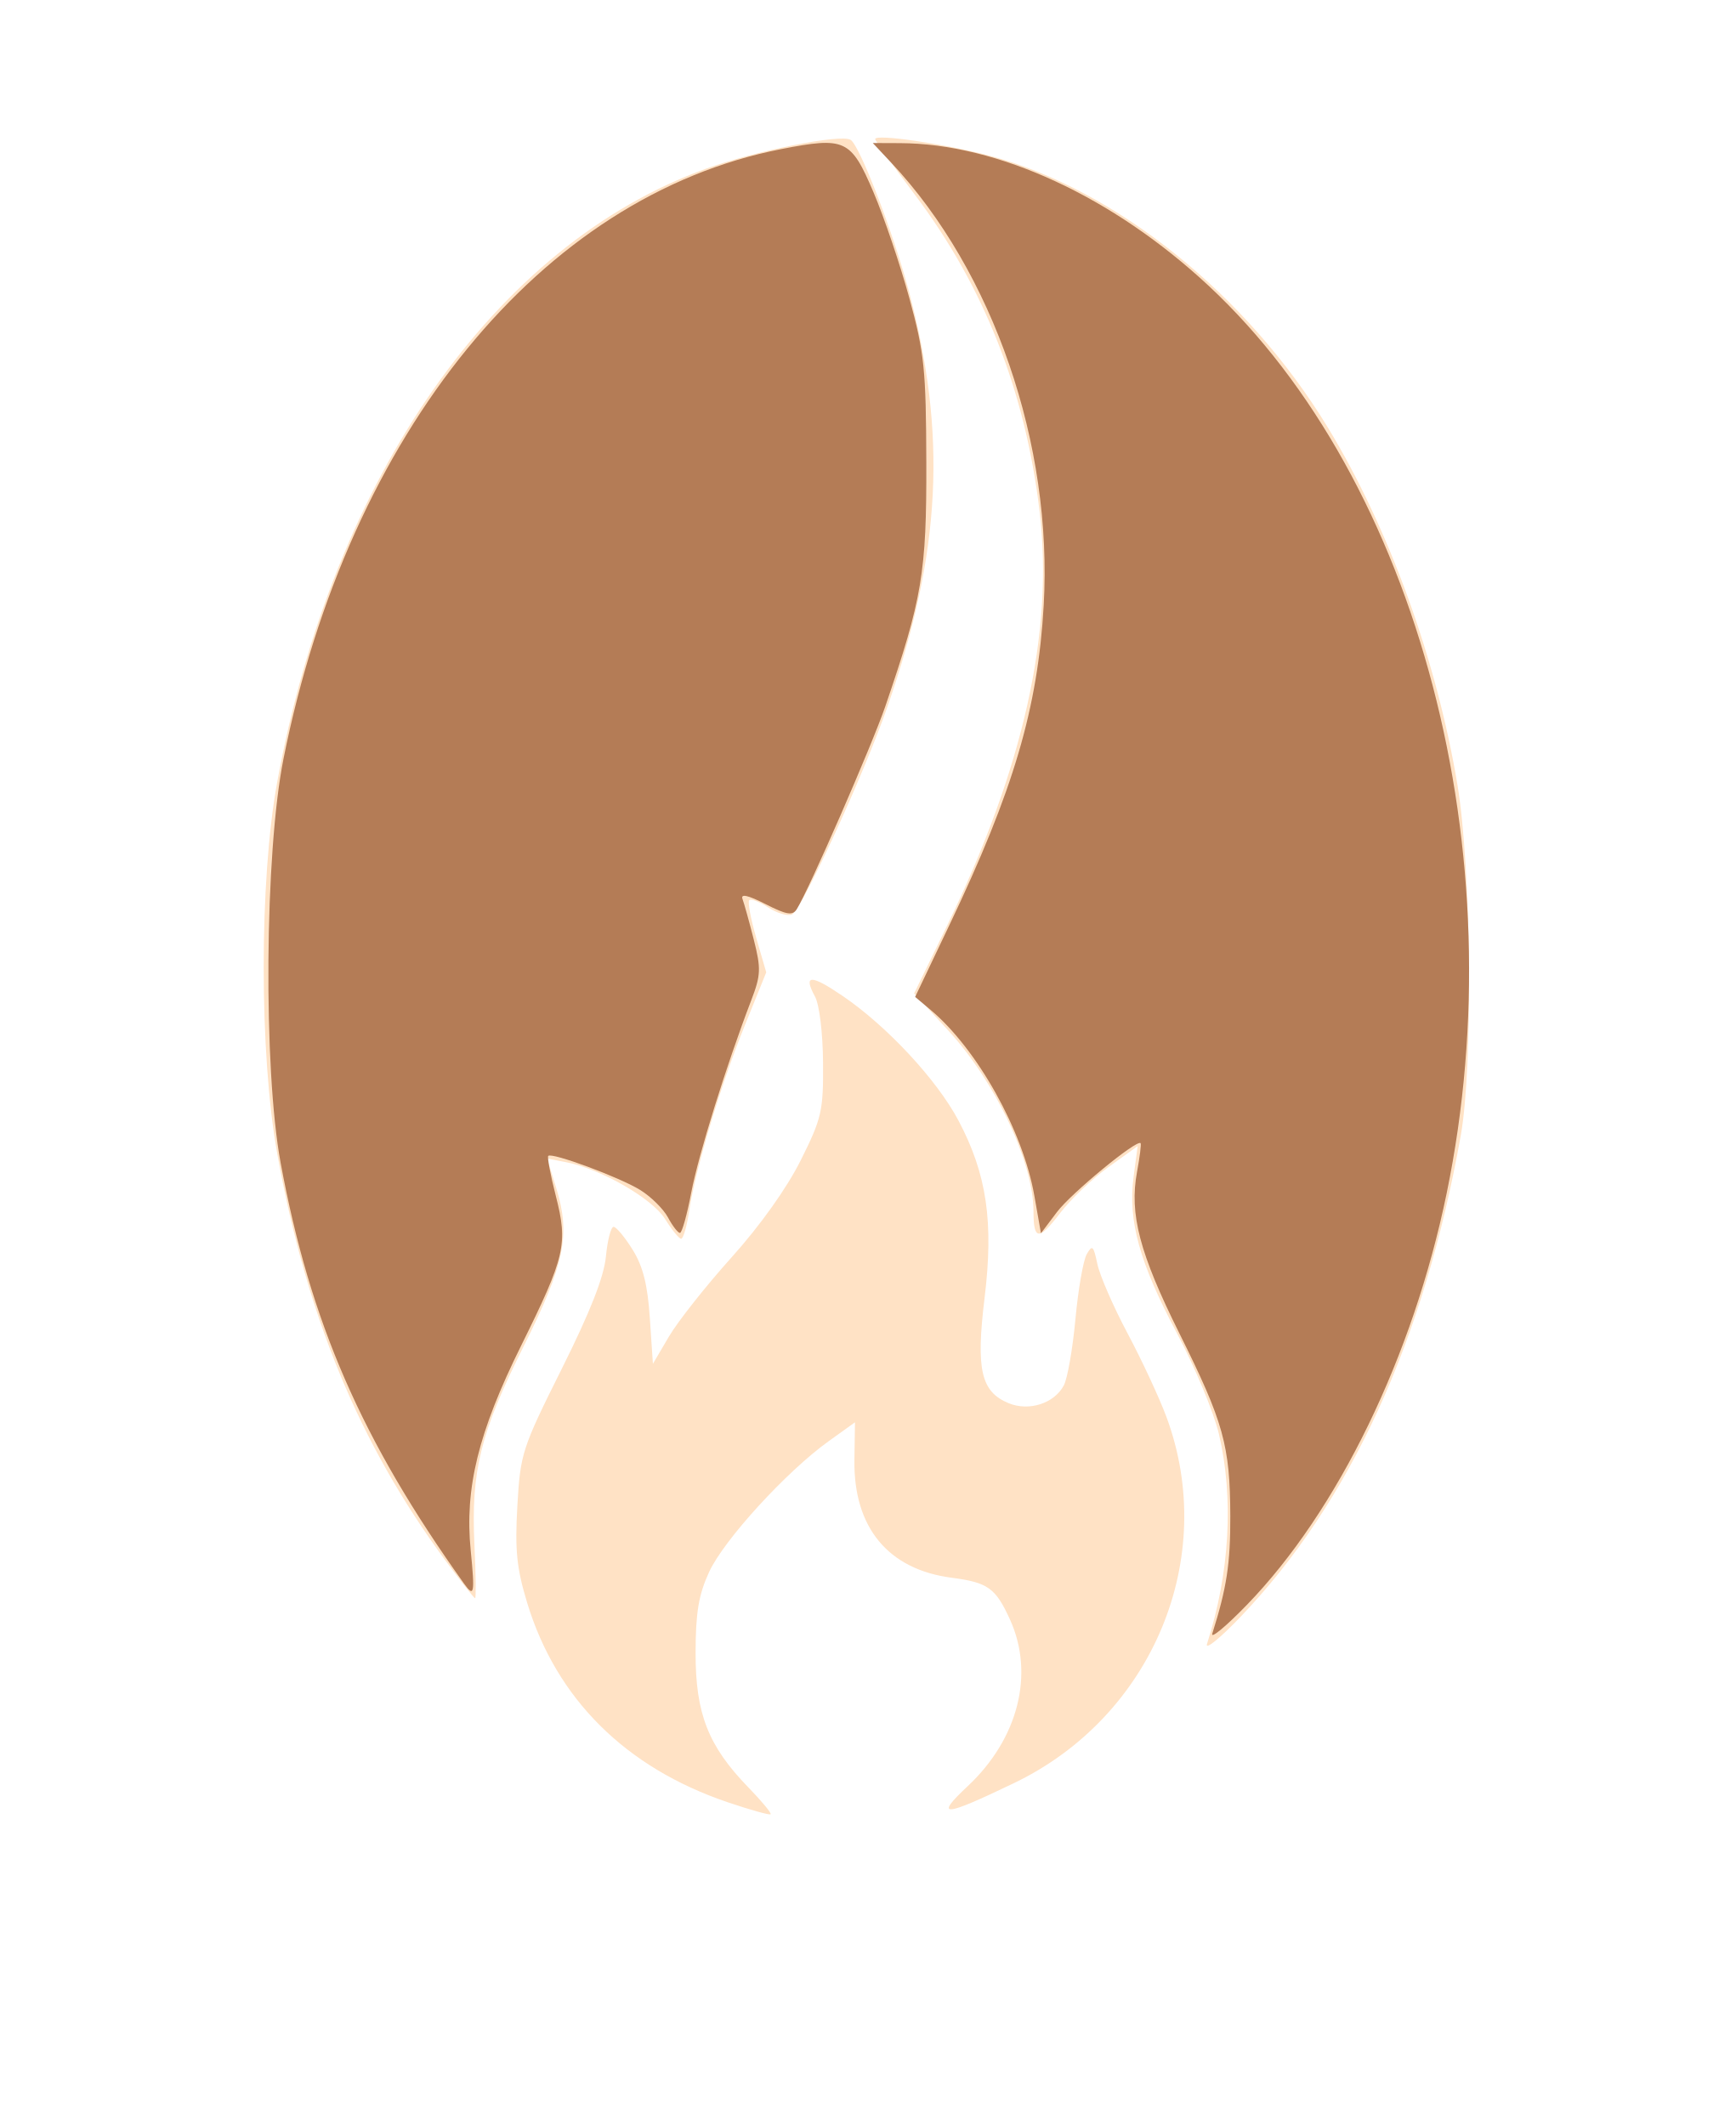
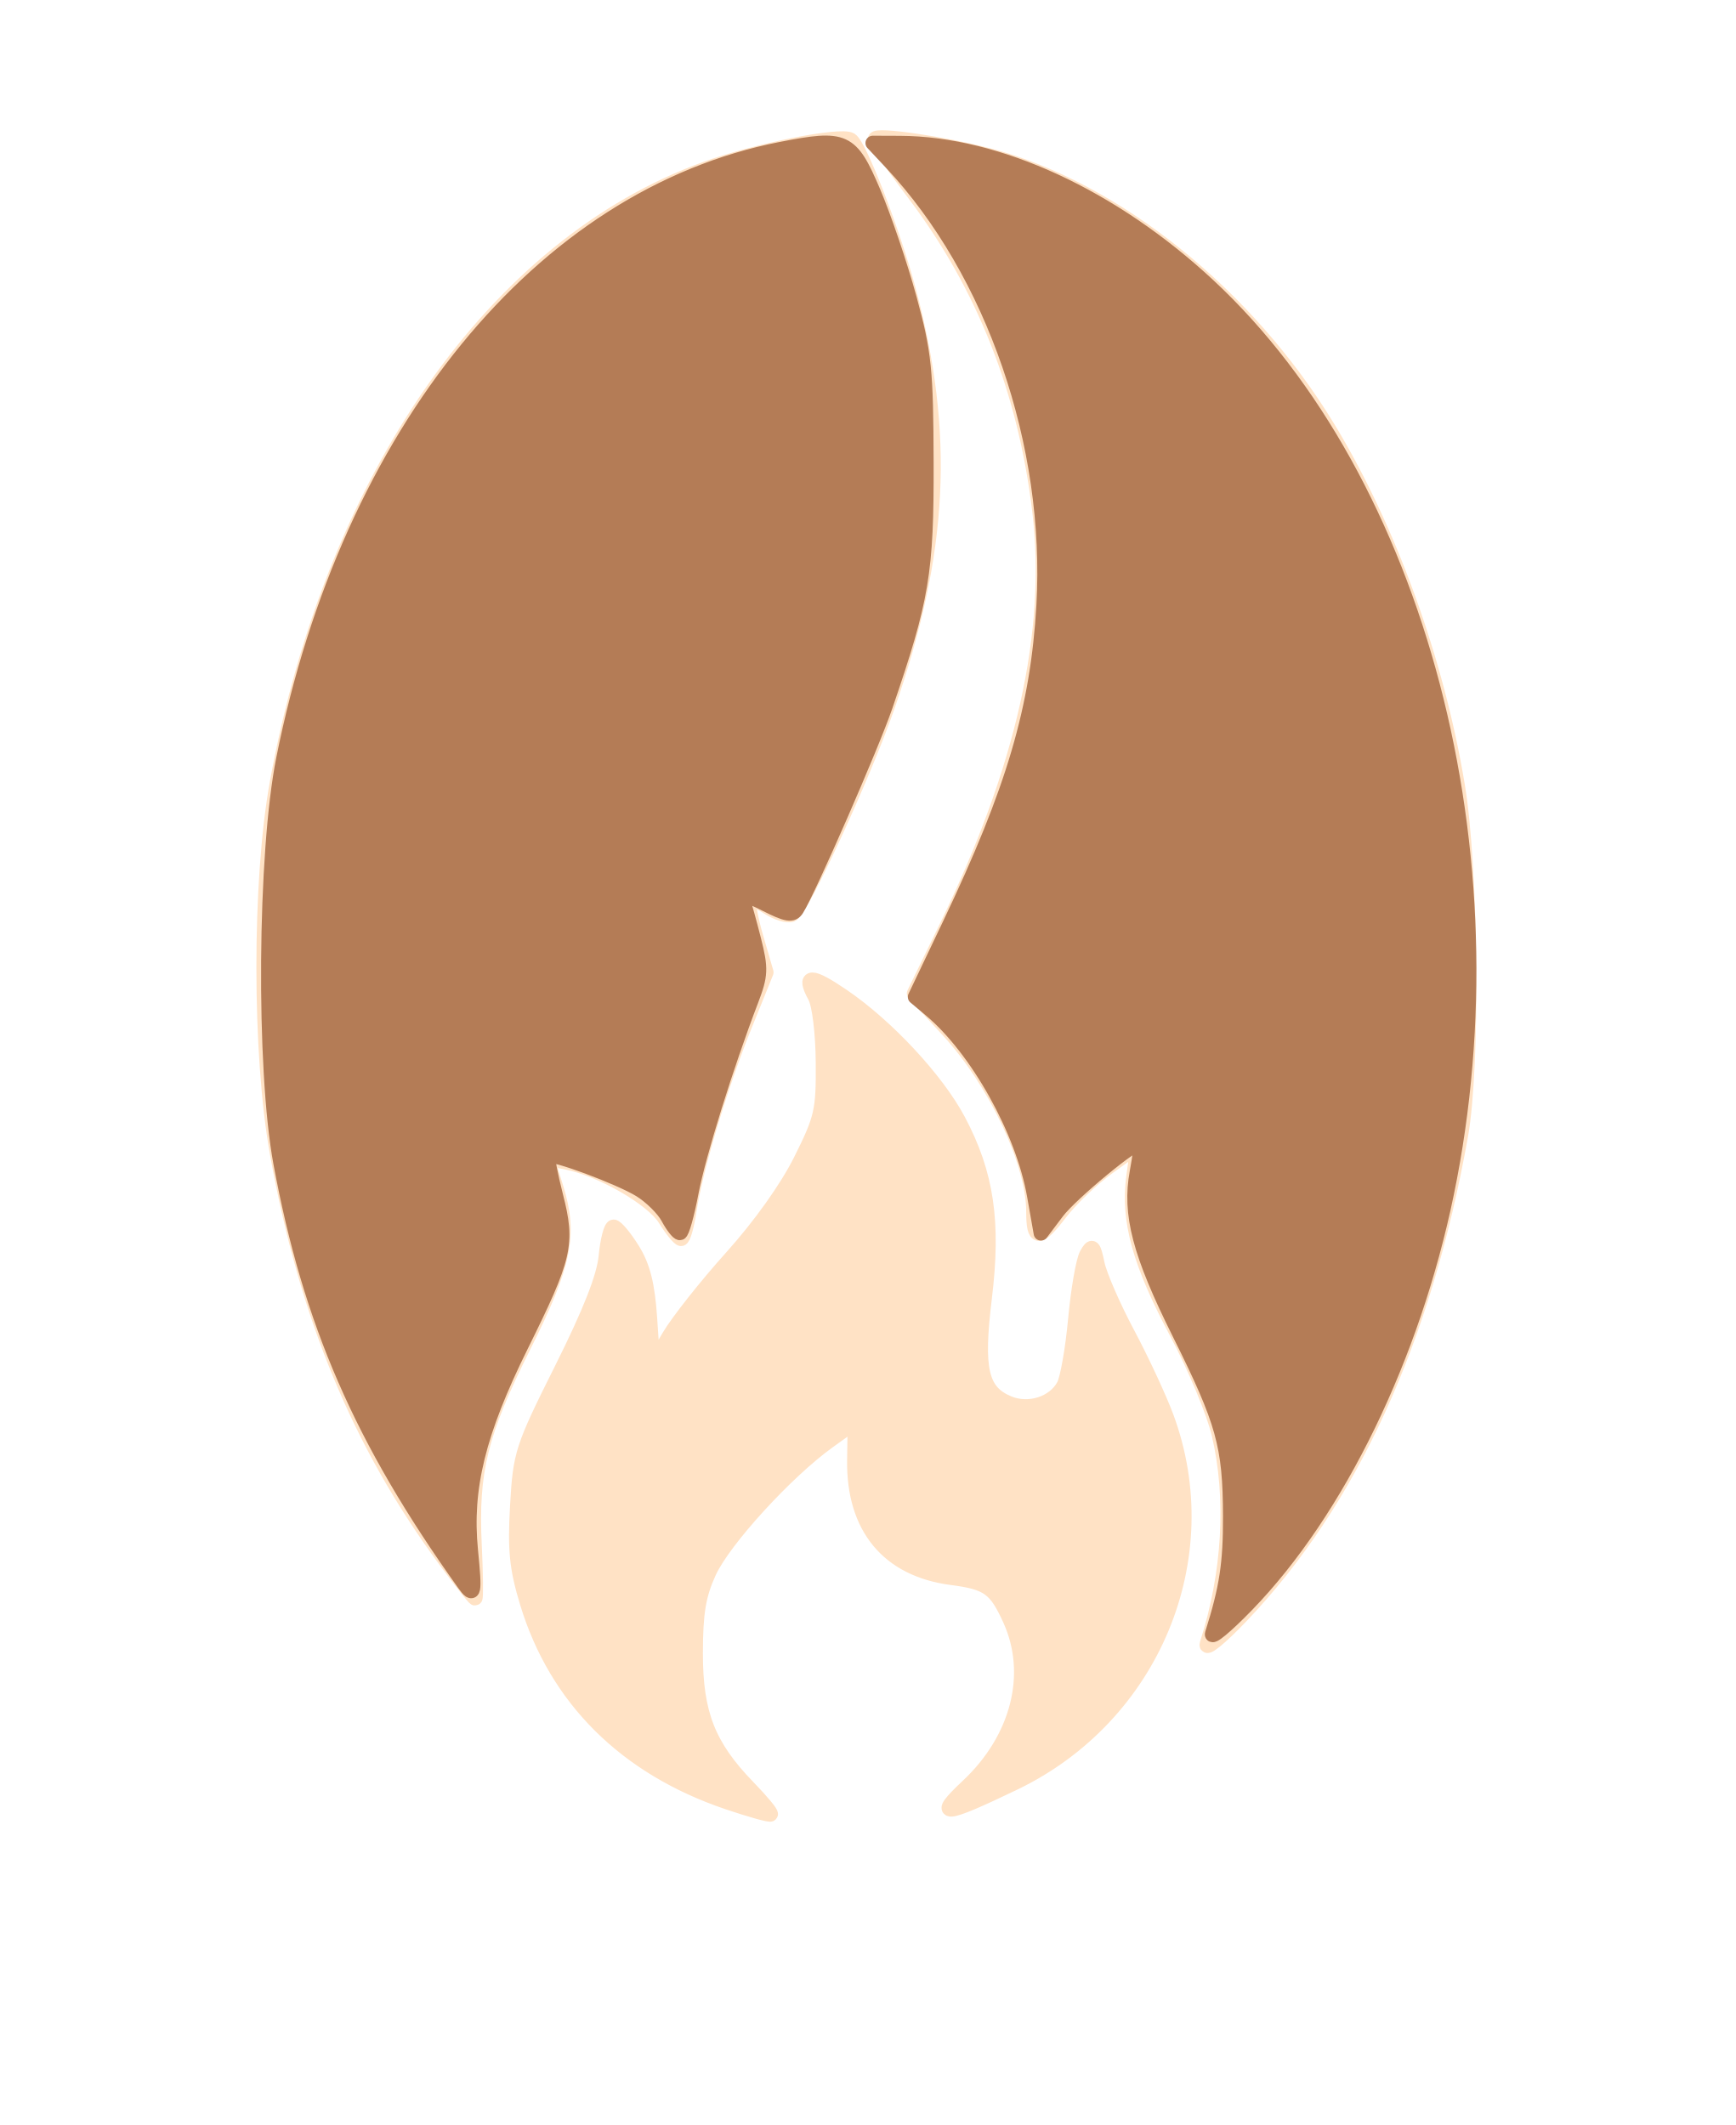
<svg xmlns="http://www.w3.org/2000/svg" version="1.1" id="svg1" width="285" height="349" viewBox="0 0 285 349">
  <defs id="defs1" />
  <g id="g1">
    <g id="g2" transform="translate(2.708927,-18.511)">
-       <path style="fill:#ffe2c5" d="m 116.765,314.498 c -16.753,-5.679 -28.124,-16.992 -32.908,-32.743 -1.727,-5.687 -2.027,-8.645 -1.612,-15.921 0.491,-8.607 0.759,-9.437 7.292,-22.519 4.684,-9.38 6.927,-15.089 7.25,-18.45 C 97.044,222.19 97.611,220 98.046,220 c 0.435,0 1.84,1.688 3.123,3.75 1.707,2.745 2.466,5.76 2.832,11.25 l 0.5,7.5 2.646,-4.5 c 1.455,-2.475 6.083,-8.325 10.285,-13 4.693,-5.222 9.071,-11.372 11.354,-15.949 3.443,-6.902 3.711,-8.076 3.655,-16 -0.035,-4.909 -0.601,-9.546 -1.331,-10.887 -1.973,-3.627 -0.674,-3.647 4.571,-0.07 7.277,4.962 15.444,13.751 18.988,20.433 4.659,8.787 5.82,16.673 4.294,29.174 -1.432,11.731 -0.599,15.378 3.94,17.258 3.343,1.385 7.483,0.058 9.07,-2.906 0.601,-1.123 1.459,-6.011 1.907,-10.862 0.448,-4.851 1.281,-9.654 1.851,-10.673 0.913,-1.631 1.123,-1.442 1.748,1.564 0.391,1.88 2.626,7.018 4.968,11.418 2.341,4.4 5.209,10.565 6.373,13.699 8.588,23.133 -2.23,49.183 -24.973,60.135 -11.684,5.627 -13.203,5.731 -7.65,0.528 8.303,-7.78 11.004,-18.429 6.941,-27.362 -2.362,-5.192 -3.618,-6.091 -9.603,-6.872 -10.406,-1.359 -16.105,-8.268 -15.942,-19.326 l 0.091,-6.198 -4.34,3.117 c -6.926,4.974 -17.198,16.216 -19.607,21.458 -1.732,3.769 -2.218,6.678 -2.226,13.322 -0.011,9.943 2.077,15.273 8.633,22.028 2.211,2.278 3.871,4.28 3.688,4.448 -0.182,0.168 -3.362,-0.722 -7.066,-1.977 z M 195.491,288.5 c 3.726,-11.569 4.43,-23.97 1.955,-34.468 -0.838,-3.557 -3.926,-10.982 -6.862,-16.5 -6.182,-11.62 -8.106,-18.544 -7.151,-25.741 l 0.67,-5.053 -4.802,3.449 c -2.641,1.897 -6.217,5.303 -7.946,7.57 -3.466,4.543 -4.356,4.489 -4.356,-0.265 0,-8.078 -6.213,-21.277 -14.003,-29.746 l -5.595,-6.083 5.328,-10.956 C 165.344,144.768 170.365,122.305 167.991,102.428 165.636,82.699 158.859,65.523 147.475,50.429 143.914,45.707 141,41.622 141,41.35 c 0,-0.887 11.33,0.763 18.784,2.735 20.703,5.477 42.311,22.846 55.565,44.666 10.002,16.466 17.872,38.193 21.28,58.749 2.266,13.667 2.565,46.114 0.531,57.5 -6.021,33.698 -18.094,60.109 -36.114,79 -3.41,3.575 -5.91,5.6 -5.556,4.5 z M 70.394,274.75 C 56.245,255.531 47.658,234.745 42.819,208 39.857,191.625 39.848,163.187 42.802,147 51.953,96.841 78.572,58.741 113.213,46.221 c 8.205,-2.966 22.133,-5.743 23.759,-4.738 1.484,0.917 6.951,15.086 9.508,24.64 6.353,23.739 5.385,42.985 -3.438,68.377 -3.962,11.403 -14.182,33.616 -15.741,34.215 -0.724,0.278 -2.477,-0.255 -3.896,-1.185 -1.418,-0.929 -2.807,-1.462 -3.085,-1.184 -0.278,0.278 0.237,3.06 1.144,6.182 l 1.65,5.676 -3.495,8.648 c -4.011,9.923 -8.113,23.585 -9.141,30.442 -0.388,2.588 -0.992,4.689 -1.342,4.668 -0.35,-0.021 -1.536,-1.484 -2.636,-3.25 -2.096,-3.366 -10.492,-8.196 -16.186,-9.312 l -3.186,-0.624 1.503,4.862 c 2.376,7.688 1.383,12.495 -5.377,26.029 -7.079,14.173 -8.636,20.457 -8.058,32.534 0.231,4.839 0.281,8.799 0.111,8.799 -0.171,0 -2.381,-2.812 -4.911,-6.25 z" id="path3" />
-       <path style="fill:#b47c56" d="m 196.357,286.813 c 2.374,-7.519 2.981,-11.486 2.957,-19.313 -0.035,-11.589 -1.109,-15.444 -8.359,-30 -6.537,-13.127 -8.237,-19.599 -6.961,-26.5 0.458,-2.475 0.724,-4.61 0.592,-4.744 -0.635,-0.644 -11.401,8.221 -13.724,11.302 l -2.638,3.499 -1.089,-6.18 c -1.88,-10.672 -9.35,-24.048 -17.037,-30.507 l -2.535,-2.13 5.656,-11.87 C 163.74,148.289 167.703,134.843 168.674,117.925 170.189,91.54 160.408,63.133 143.653,45.25 l -3.045,-3.25 4.446,0.017 c 16.085,0.063 34.973,8.787 50.683,23.409 34.533,32.143 50.599,93.39 39.105,149.073 -5.525,26.765 -17.851,52.163 -32.8,67.585 -3.42,3.528 -5.978,5.655 -5.685,4.727 z M 73.495,278.609 C 56.681,255.096 48.235,235.719 43.373,209.5 40.496,193.986 40.748,158.571 43.846,143.112 54.597,89.461 86.236,50.688 125.533,43.005 136.069,40.945 137.007,41.378 140.688,50 c 1.761,4.125 4.43,12 5.932,17.5 2.46,9.011 2.735,11.681 2.779,27 0.051,18.038 -0.665,22.298 -6.727,40 -2.207,6.446 -12.591,30.233 -14.554,33.34 -0.684,1.083 -1.666,0.921 -5.125,-0.843 -2.875,-1.467 -4.114,-1.742 -3.778,-0.84 0.275,0.739 1.109,3.744 1.854,6.679 1.211,4.774 1.165,5.828 -0.435,10 -4.045,10.551 -8.661,25.357 -9.837,31.556 -0.689,3.634 -1.525,6.607 -1.856,6.607 -0.332,0 -1.213,-1.14 -1.959,-2.534 -0.746,-1.394 -2.801,-3.427 -4.568,-4.519 -3.37,-2.083 -14.488,-6.206 -15.095,-5.598 -0.194,0.194 0.361,3.141 1.234,6.548 2.031,7.929 1.561,9.967 -5.68,24.604 -7.047,14.244 -9.299,23.392 -8.288,33.654 0.702,7.121 0.571,7.776 -1.089,5.455 z" id="path2" />
+       <path fill="#ffe2c5" stroke="#ffe2c5" stroke-width="2.4" stroke-linejoin="round" paint-order="stroke fill" d="m 116.765,314.498 c -16.753,-5.679 -28.124,-16.992 -32.908,-32.743 -1.727,-5.687 -2.027,-8.645 -1.612,-15.921 0.491,-8.607 0.759,-9.437 7.292,-22.519 4.684,-9.38 6.927,-15.089 7.25,-18.45 C 97.044,222.19 97.611,220 98.046,220 c 0.435,0 1.84,1.688 3.123,3.75 1.707,2.745 2.466,5.76 2.832,11.25 l 0.5,7.5 2.646,-4.5 c 1.455,-2.475 6.083,-8.325 10.285,-13 4.693,-5.222 9.071,-11.372 11.354,-15.949 3.443,-6.902 3.711,-8.076 3.655,-16 -0.035,-4.909 -0.601,-9.546 -1.331,-10.887 -1.973,-3.627 -0.674,-3.647 4.571,-0.07 7.277,4.962 15.444,13.751 18.988,20.433 4.659,8.787 5.82,16.673 4.294,29.174 -1.432,11.731 -0.599,15.378 3.94,17.258 3.343,1.385 7.483,0.058 9.07,-2.906 0.601,-1.123 1.459,-6.011 1.907,-10.862 0.448,-4.851 1.281,-9.654 1.851,-10.673 0.913,-1.631 1.123,-1.442 1.748,1.564 0.391,1.88 2.626,7.018 4.968,11.418 2.341,4.4 5.209,10.565 6.373,13.699 8.588,23.133 -2.23,49.183 -24.973,60.135 -11.684,5.627 -13.203,5.731 -7.65,0.528 8.303,-7.78 11.004,-18.429 6.941,-27.362 -2.362,-5.192 -3.618,-6.091 -9.603,-6.872 -10.406,-1.359 -16.105,-8.268 -15.942,-19.326 l 0.091,-6.198 -4.34,3.117 c -6.926,4.974 -17.198,16.216 -19.607,21.458 -1.732,3.769 -2.218,6.678 -2.226,13.322 -0.011,9.943 2.077,15.273 8.633,22.028 2.211,2.278 3.871,4.28 3.688,4.448 -0.182,0.168 -3.362,-0.722 -7.066,-1.977 z M 195.491,288.5 c 3.726,-11.569 4.43,-23.97 1.955,-34.468 -0.838,-3.557 -3.926,-10.982 -6.862,-16.5 -6.182,-11.62 -8.106,-18.544 -7.151,-25.741 l 0.67,-5.053 -4.802,3.449 c -2.641,1.897 -6.217,5.303 -7.946,7.57 -3.466,4.543 -4.356,4.489 -4.356,-0.265 0,-8.078 -6.213,-21.277 -14.003,-29.746 l -5.595,-6.083 5.328,-10.956 C 165.344,144.768 170.365,122.305 167.991,102.428 165.636,82.699 158.859,65.523 147.475,50.429 143.914,45.707 141,41.622 141,41.35 c 0,-0.887 11.33,0.763 18.784,2.735 20.703,5.477 42.311,22.846 55.565,44.666 10.002,16.466 17.872,38.193 21.28,58.749 2.266,13.667 2.565,46.114 0.531,57.5 -6.021,33.698 -18.094,60.109 -36.114,79 -3.41,3.575 -5.91,5.6 -5.556,4.5 z M 70.394,274.75 C 56.245,255.531 47.658,234.745 42.819,208 39.857,191.625 39.848,163.187 42.802,147 51.953,96.841 78.572,58.741 113.213,46.221 c 8.205,-2.966 22.133,-5.743 23.759,-4.738 1.484,0.917 6.951,15.086 9.508,24.64 6.353,23.739 5.385,42.985 -3.438,68.377 -3.962,11.403 -14.182,33.616 -15.741,34.215 -0.724,0.278 -2.477,-0.255 -3.896,-1.185 -1.418,-0.929 -2.807,-1.462 -3.085,-1.184 -0.278,0.278 0.237,3.06 1.144,6.182 l 1.65,5.676 -3.495,8.648 c -4.011,9.923 -8.113,23.585 -9.141,30.442 -0.388,2.588 -0.992,4.689 -1.342,4.668 -0.35,-0.021 -1.536,-1.484 -2.636,-3.25 -2.096,-3.366 -10.492,-8.196 -16.186,-9.312 l -3.186,-0.624 1.503,4.862 c 2.376,7.688 1.383,12.495 -5.377,26.029 -7.079,14.173 -8.636,20.457 -8.058,32.534 0.231,4.839 0.281,8.799 0.111,8.799 -0.171,0 -2.381,-2.812 -4.911,-6.25 z" id="path3" />
+       <path fill="#b47c56" stroke="#b47c56" stroke-width="2.4" stroke-linejoin="round" paint-order="stroke fill" d="m 196.357,286.813 c 2.374,-7.519 2.981,-11.486 2.957,-19.313 -0.035,-11.589 -1.109,-15.444 -8.359,-30 -6.537,-13.127 -8.237,-19.599 -6.961,-26.5 0.458,-2.475 0.724,-4.61 0.592,-4.744 -0.635,-0.644 -11.401,8.221 -13.724,11.302 l -2.638,3.499 -1.089,-6.18 c -1.88,-10.672 -9.35,-24.048 -17.037,-30.507 l -2.535,-2.13 5.656,-11.87 C 163.74,148.289 167.703,134.843 168.674,117.925 170.189,91.54 160.408,63.133 143.653,45.25 l -3.045,-3.25 4.446,0.017 c 16.085,0.063 34.973,8.787 50.683,23.409 34.533,32.143 50.599,93.39 39.105,149.073 -5.525,26.765 -17.851,52.163 -32.8,67.585 -3.42,3.528 -5.978,5.655 -5.685,4.727 z M 73.495,278.609 C 56.681,255.096 48.235,235.719 43.373,209.5 40.496,193.986 40.748,158.571 43.846,143.112 54.597,89.461 86.236,50.688 125.533,43.005 136.069,40.945 137.007,41.378 140.688,50 c 1.761,4.125 4.43,12 5.932,17.5 2.46,9.011 2.735,11.681 2.779,27 0.051,18.038 -0.665,22.298 -6.727,40 -2.207,6.446 -12.591,30.233 -14.554,33.34 -0.684,1.083 -1.666,0.921 -5.125,-0.843 -2.875,-1.467 -4.114,-1.742 -3.778,-0.84 0.275,0.739 1.109,3.744 1.854,6.679 1.211,4.774 1.165,5.828 -0.435,10 -4.045,10.551 -8.661,25.357 -9.837,31.556 -0.689,3.634 -1.525,6.607 -1.856,6.607 -0.332,0 -1.213,-1.14 -1.959,-2.534 -0.746,-1.394 -2.801,-3.427 -4.568,-4.519 -3.37,-2.083 -14.488,-6.206 -15.095,-5.598 -0.194,0.194 0.361,3.141 1.234,6.548 2.031,7.929 1.561,9.967 -5.68,24.604 -7.047,14.244 -9.299,23.392 -8.288,33.654 0.702,7.121 0.571,7.776 -1.089,5.455 z" id="path2" />
    </g>
  </g>
</svg>
